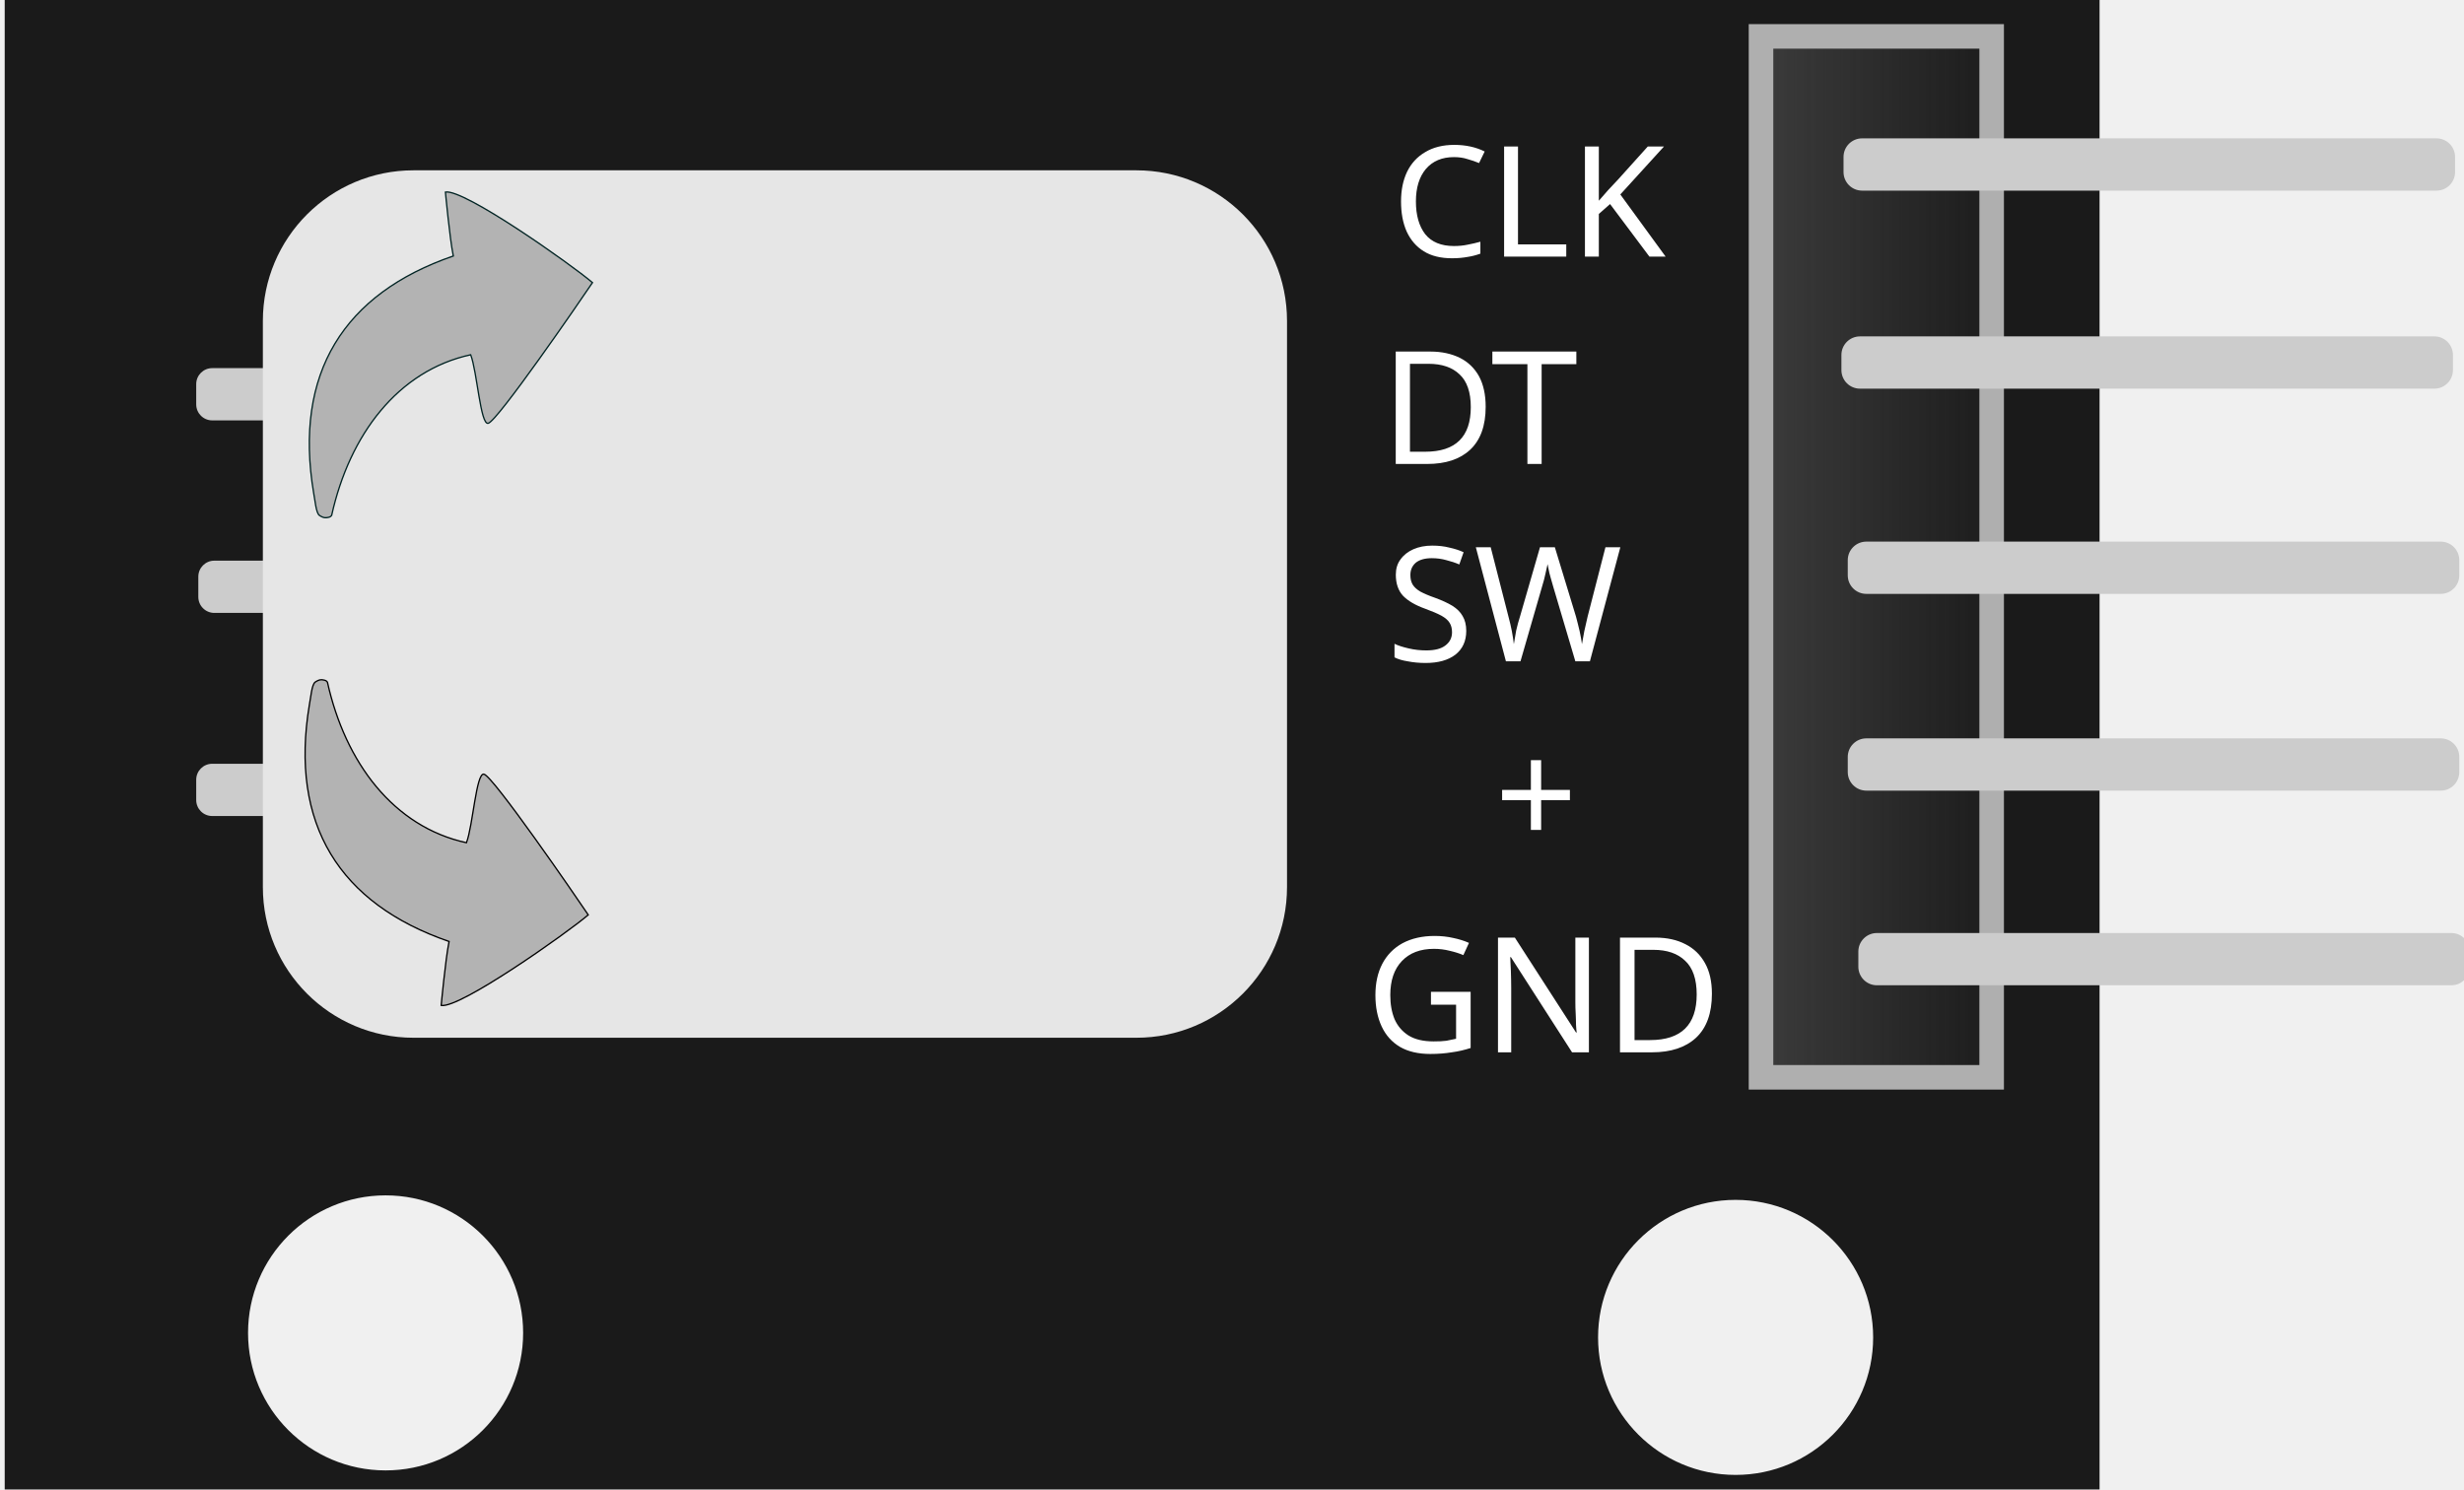
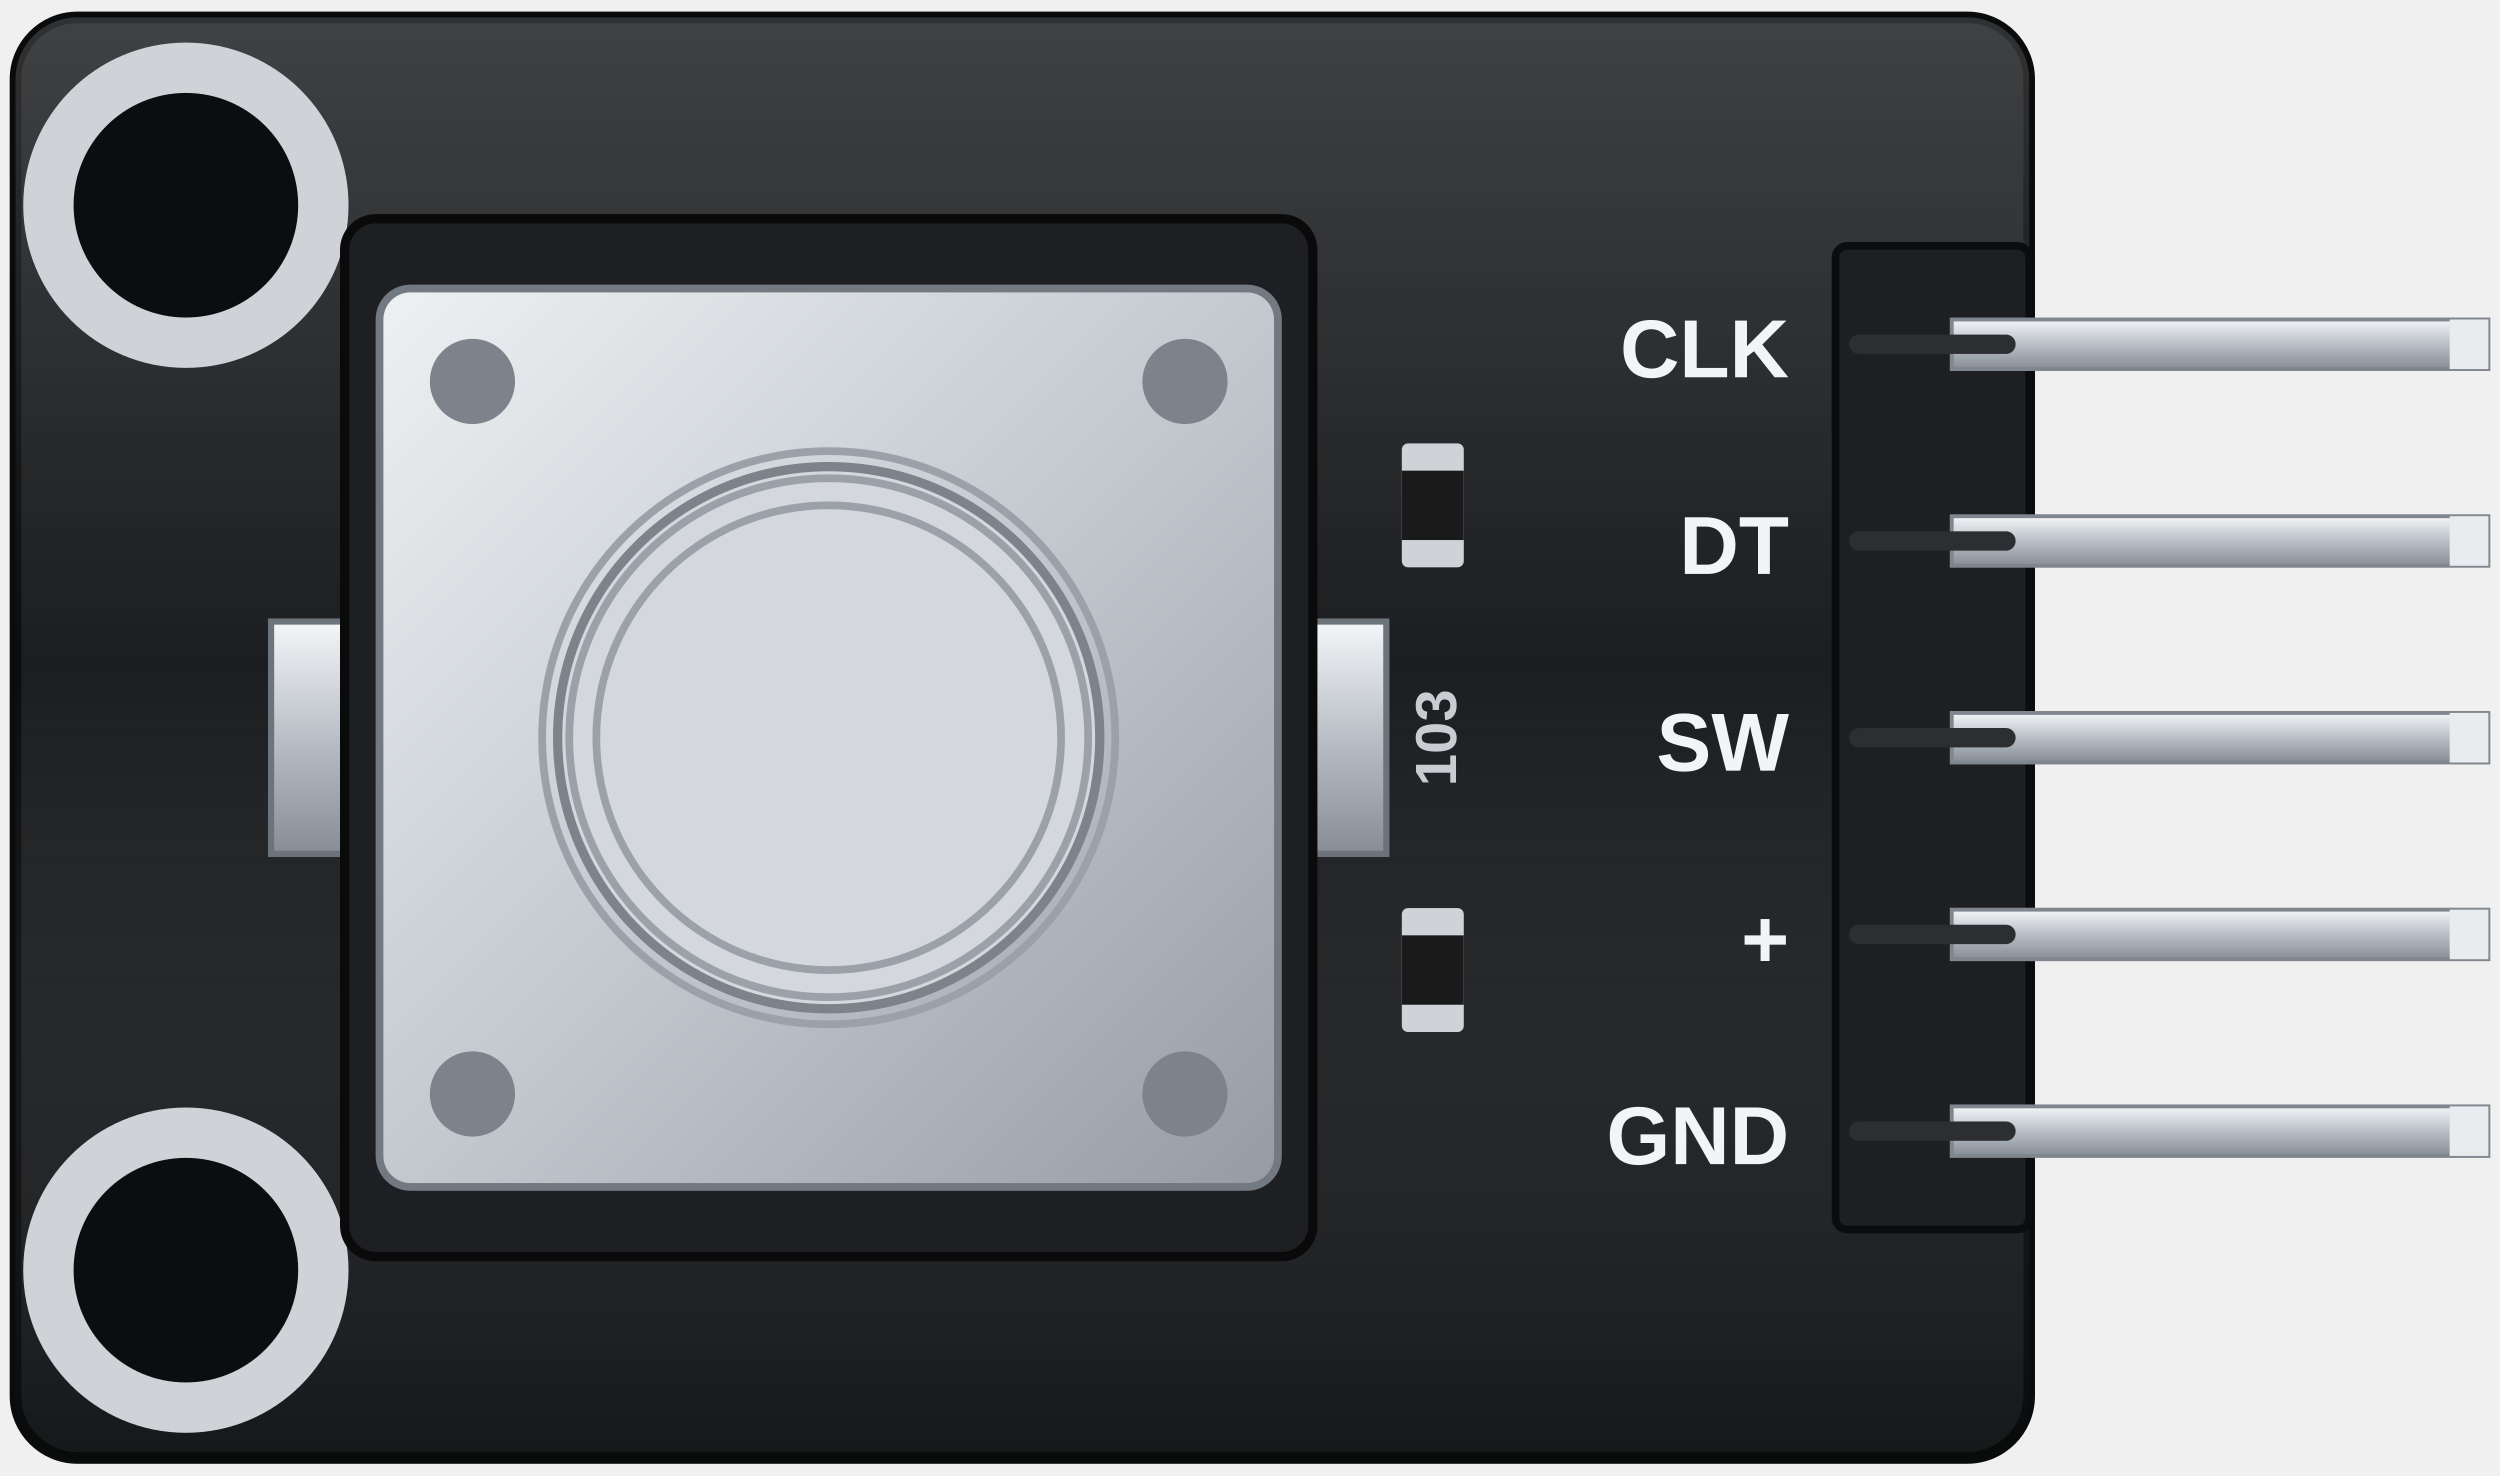
- <svg xmlns="http://www.w3.org/2000/svg" width="30.815mm" height="18.63mm" version="1.1" viewBox="0 0 116 70.4">
+ <svg xmlns="http://www.w3.org/2000/svg" version="1.1" width="122px" height="72px" viewBox="0 0 122 72">
  <defs>
-     <linearGradient id="a" x1="158" x2="170" y1="86.5" y2="86.5" gradientTransform="translate(-75.1 -60.1)" gradientUnits="userSpaceOnUse">
-       <stop stop-color="#4d4d4d" offset="0" />
-       <stop stop-color="#4d4d4d" stop-opacity="0" offset="1" />
+     <linearGradient id="luz" x1="0" y1="0" x2="0" y2="1">
+       <stop offset="0" stop-color="#ffffff" stop-opacity="0.16" />
+       <stop offset="0.45" stop-color="#ffffff" stop-opacity="0" />
+       <stop offset="1" stop-color="#000000" stop-opacity="0.22" />
    </linearGradient>
+     <linearGradient id="metal" x1="0" y1="0" x2="0" y2="1">
+       <stop offset="0" stop-color="#f4f6f8" />
+       <stop offset="0.5" stop-color="#b9bfc6" />
+       <stop offset="1" stop-color="#868d95" />
+     </linearGradient>
+     <linearGradient id="metal-h" x1="0" y1="0" x2="1" y2="0">
+       <stop offset="0" stop-color="#8a9199" />
+       <stop offset="0.35" stop-color="#eef1f4" />
+       <stop offset="0.7" stop-color="#b3b9c0" />
+       <stop offset="1" stop-color="#7c838b" />
+     </linearGradient>
+     <radialGradient id="lata" cx="0.4" cy="0.38" r="0.66">
+       <stop offset="0" stop-color="#f6f8fa" />
+       <stop offset="0.6" stop-color="#c3c9cf" />
+       <stop offset="1" stop-color="#8c939b" />
+     </radialGradient>
+     <linearGradient id="plastico" x1="0" y1="0" x2="0" y2="1">
+       <stop offset="0" stop-color="#3a3c40" />
+       <stop offset="1" stop-color="#16171a" />
+     </linearGradient>
+     <linearGradient id="ouro" x1="0" y1="0" x2="0" y2="1">
+       <stop offset="0" stop-color="#f4dc8c" />
+       <stop offset="1" stop-color="#b88a2c" />
+     </linearGradient>
+     <radialGradient id="cupula" cx="0.36" cy="0.3" r="0.78">
+       <stop offset="0" stop-color="#ffffff" stop-opacity="0.6" />
+       <stop offset="0.32" stop-color="#ffffff" stop-opacity="0.1" />
+       <stop offset="1" stop-color="#000000" stop-opacity="0.32" />
+     </radialGradient>
+     <radialGradient id="borda-capa" cx="0.5" cy="0.5" r="0.5">
+       <stop offset="0.72" stop-color="#000000" stop-opacity="0" />
+       <stop offset="1" stop-color="#000000" stop-opacity="0.45" />
+     </radialGradient>
+     <linearGradient id="aco" x1="0" y1="0" x2="1" y2="1">
+       <stop offset="0" stop-color="#eef1f3" />
+       <stop offset="0.5" stop-color="#c3c9cf" />
+       <stop offset="1" stop-color="#959ca4" />
+     </linearGradient>
+     <radialGradient id="knob" cx="0.4" cy="0.35" r="0.7">
+       <stop offset="0" stop-color="#4a4d52" />
+       <stop offset="0.7" stop-color="#202124" />
+       <stop offset="1" stop-color="#0d0e10" />
+     </radialGradient>
+     <radialGradient id="cromo" cx="0.38" cy="0.32" r="0.8">
+       <stop offset="0" stop-color="#fbfcfd" />
+       <stop offset="0.45" stop-color="#c9ced4" />
+       <stop offset="0.8" stop-color="#8e959d" />
+       <stop offset="1" stop-color="#b7bdc3" />
+     </radialGradient>
  </defs>
-   <path d="m0 0v70.4h99v-70.4zm18 56.5a6.5 6.5 0 0 1 6.5 6.5 6.5 6.5 0 0 1-6.5 6.5 6.5 6.5 0 0 1-6.5-6.5 6.5 6.5 0 0 1 6.5-6.5zm63.8 0.213a6.5 6.5 0 0 1 6.5 6.5 6.5 6.5 0 0 1-6.5 6.5 6.5 6.5 0 0 1-6.5-6.5 6.5 6.5 0 0 1 6.5-6.5z" fill="#1a1a1a" fill-rule="evenodd" />
-   <g fill="#ccc" fill-rule="evenodd">
-     <rect x="9.05" y="17.4" width="6.95" height="2.47" rx=".756" />
-     <rect x="9.15" y="26.5" width="6.95" height="2.47" rx=".756" />
-     <rect x="9.05" y="36.1" width="6.95" height="2.47" rx=".756" />
-   </g>
-   <g tabindex="0">
-     <rect x="12.2" y="8.05" width="48.4" height="41" rx="7.12" fill="#e6e6e6" />
-     <g class="arrow-container">
-       <circle cx="20" cy="43" r="12" fill="red" opacity="0" />
-       <path d="m21 44.5c-5.17-1.78-7.55-5.53-6.6-11.2 0.066-0.327 0.107-0.938 0.272-1.06 0.204-0.137 0.312-0.116 0.39-0.1 0.077 0.015 0.139 0.027 0.189 0.102 0.846 3.81 3.13 6.84 6.57 7.59 0.304-0.787 0.461-3.32 0.826-3.24 0.428 0.085 4.31 5.73 4.93 6.65-0.978 0.839-6.07 4.44-6.95 4.28 0 0 0.206-2.19 0.362-2.96z" fill="#b3b3b3" stroke="#000" stroke-width=".062px" class="arrow" />
-     </g>
-     <g class="arrow-container">
-       <circle cx="20" cy="15" r="12" fill="red" opacity="0" />
-       <path d="m21.2 12.1c-5.17 1.78-7.55 5.53-6.6 11.2 0.066 0.327 0.107 0.938 0.272 1.06 0.204 0.137 0.312 0.116 0.39 0.1 0.077-0.015 0.139-0.027 0.189-0.102 0.846-3.81 3.13-6.84 6.57-7.59 0.304 0.787 0.461 3.32 0.826 3.24 0.428-0.085 4.31-5.73 4.93-6.65-0.978-0.839-6.07-4.44-6.95-4.28 0 0 0.206 2.19 0.362 2.96z" fill="#b3b3b3" stroke="#022" stroke-width=".062px" class="arrow" />
-     </g>
-   </g>
-   <rect class="focus-indicator" x="10.2" y="6.05" width="52.4" height="45" rx="7.12" stroke="white" stroke-width="2" fill="none" opacity="0" />
-   <rect x="83" y="1.72" width="10.9" height="49.2" fill="url(#a)" fill-rule="evenodd" opacity=".65" stroke="#fff" stroke-width="1.16" />
-   <g fill="#ccc" fill-rule="evenodd">
-     <rect x="86.9" y="6.54" width="28.9" height="2.47" rx=".877" />
-     <rect x="86.8" y="15.9" width="28.9" height="2.47" rx=".877" />
-     <rect x="87.1" y="25.6" width="28.9" height="2.47" rx=".877" />
-     <rect x="87.1" y="34.9" width="28.9" height="2.47" rx=".877" />
-     <rect x="87.6" y="44.1" width="28.9" height="2.47" rx=".877" />
-   </g>
-   <g fill="#ffffff" font-family="sans-serif" letter-spacing="0px" word-spacing="0px">
-     <text x="65.55" y="12.13" font-size="7.29px" fill="#ffffff" stroke-width=".182">CLK</text>
-     <text x="65.02" y="21.93" font-size="7.44px" fill="#ffffff">DT</text>
-     <text x="65.29" y="31.26" font-size="7.54px" fill="#ffffff">SW</text>
-     <text x="70.42" y="39.99" font-size="6.82px" fill="#ffffff">+</text>
-     <text x="64.31" y="49.74" font-size="7.59px" fill="#ffffff">GND</text>
-   </g>
+   <rect x="0.756" y="0.85" width="98.268" height="70.299" rx="3.024" fill="#1b1d20" stroke="#0a0b0c" stroke-width="0.567" />
+   <rect x="0.756" y="0.85" width="98.268" height="70.299" rx="3.024" fill="url(#luz)" />
+   <circle cx="9.071" cy="10.016" r="7.937" fill="#cfd3d8" />
+   <circle cx="9.071" cy="10.016" r="5.48" fill="#0c0d0f" />
+   <circle cx="9.071" cy="61.984" r="7.937" fill="#cfd3d8" />
+   <circle cx="9.071" cy="61.984" r="5.48" fill="#0c0d0f" />
+   <text transform="translate(87.307 16.8) rotate(0)" x="0" y="1.606" font-family="Arial" font-weight="bold" font-size="4.016" fill="#f2f4f6" text-anchor="end">CLK</text>
+   <text transform="translate(87.307 26.4) rotate(0)" x="0" y="1.606" font-family="Arial" font-weight="bold" font-size="4.016" fill="#f2f4f6" text-anchor="end">DT</text>
+   <text transform="translate(87.307 36) rotate(0)" x="0" y="1.606" font-family="Arial" font-weight="bold" font-size="4.016" fill="#f2f4f6" text-anchor="end">SW</text>
+   <text transform="translate(87.307 45.6) rotate(0)" x="0" y="1.606" font-family="Arial" font-weight="bold" font-size="4.016" fill="#f2f4f6" text-anchor="end">+</text>
+   <text transform="translate(87.307 55.2) rotate(0)" x="0" y="1.606" font-family="Arial" font-weight="bold" font-size="4.016" fill="#f2f4f6" text-anchor="end">GND</text>
+   <rect x="68.409" y="21.638" width="3.024" height="6.047" rx="0.302" fill="#cfd3d8" />
+   <rect x="68.409" y="22.968" width="3.024" height="3.386" fill="#1a1a1a" />
+   <rect x="68.409" y="44.315" width="3.024" height="6.047" rx="0.302" fill="#cfd3d8" />
+   <rect x="68.409" y="45.645" width="3.024" height="3.386" fill="#1a1a1a" />
+   <text transform="translate(69.921 36) rotate(-90)" x="0" y="1.134" font-family="Arial" font-weight="bold" font-size="2.835" fill="#c9ccd0" text-anchor="middle">103</text>
+   <rect x="89.575" y="12" width="9.449" height="48" rx="0.567" fill="#1e1f22" stroke="#0b0c0d" stroke-width="0.378" />
+   <rect x="95.244" y="15.591" width="26.189" height="2.419" fill="url(#metal)" stroke="#80868d" stroke-width="0.189" />
+   <rect x="119.543" y="15.591" width="1.89" height="2.419" fill="#e9ecef" />
+   <path d="M90.709 16.8 L97.89 16.8" fill="none" stroke="#2c2e32" stroke-width="0.945" stroke-linecap="round" />
+   <rect x="95.244" y="25.191" width="26.189" height="2.419" fill="url(#metal)" stroke="#80868d" stroke-width="0.189" />
+   <rect x="119.543" y="25.191" width="1.89" height="2.419" fill="#e9ecef" />
+   <path d="M90.709 26.4 L97.89 26.4" fill="none" stroke="#2c2e32" stroke-width="0.945" stroke-linecap="round" />
+   <rect x="95.244" y="34.791" width="26.189" height="2.419" fill="url(#metal)" stroke="#80868d" stroke-width="0.189" />
+   <rect x="119.543" y="34.791" width="1.89" height="2.419" fill="#e9ecef" />
+   <path d="M90.709 36 L97.89 36" fill="none" stroke="#2c2e32" stroke-width="0.945" stroke-linecap="round" />
+   <rect x="95.244" y="44.391" width="26.189" height="2.419" fill="url(#metal)" stroke="#80868d" stroke-width="0.189" />
+   <rect x="119.543" y="44.391" width="1.89" height="2.419" fill="#e9ecef" />
+   <path d="M90.709 45.6 L97.89 45.6" fill="none" stroke="#2c2e32" stroke-width="0.945" stroke-linecap="round" />
+   <rect x="95.244" y="53.991" width="26.189" height="2.419" fill="url(#metal)" stroke="#80868d" stroke-width="0.189" />
+   <rect x="119.543" y="53.991" width="1.89" height="2.419" fill="#e9ecef" />
+   <path d="M90.709 55.2 L97.89 55.2" fill="none" stroke="#2c2e32" stroke-width="0.945" stroke-linecap="round" />
+   <rect x="13.228" y="30.331" width="4.535" height="11.339" fill="url(#metal)" stroke="#6c737b" stroke-width="0.302" />
+   <rect x="63.118" y="30.331" width="4.535" height="11.339" fill="url(#metal)" stroke="#6c737b" stroke-width="0.302" />
+   <rect x="16.819" y="10.677" width="47.244" height="50.646" rx="1.512" fill="#1e1f22" stroke="#0a0a0b" stroke-width="0.454" />
+   <rect x="18.52" y="14.079" width="43.843" height="43.843" rx="1.512" fill="url(#aco)" stroke="#727981" stroke-width="0.378" />
+   <circle cx="23.055" cy="18.614" r="2.079" fill="#7c838b" />
+   <circle cx="23.055" cy="53.386" r="2.079" fill="#7c838b" />
+   <circle cx="57.827" cy="18.614" r="2.079" fill="#7c838b" />
+   <circle cx="57.827" cy="53.386" r="2.079" fill="#7c838b" />
+   <circle cx="40.441" cy="36" r="13.228" fill="#d4d8dc" stroke="#7c838b" stroke-width="0.454" />
+   <circle cx="40.441" cy="36" r="13.984" fill="none" stroke="#9aa1a8" stroke-width="0.378" />
+   <circle cx="40.441" cy="36" r="12.661" fill="none" stroke="#9aa1a8" stroke-width="0.378" />
+   <circle cx="40.441" cy="36" r="11.339" fill="none" stroke="#9aa1a8" stroke-width="0.378" />
</svg>
